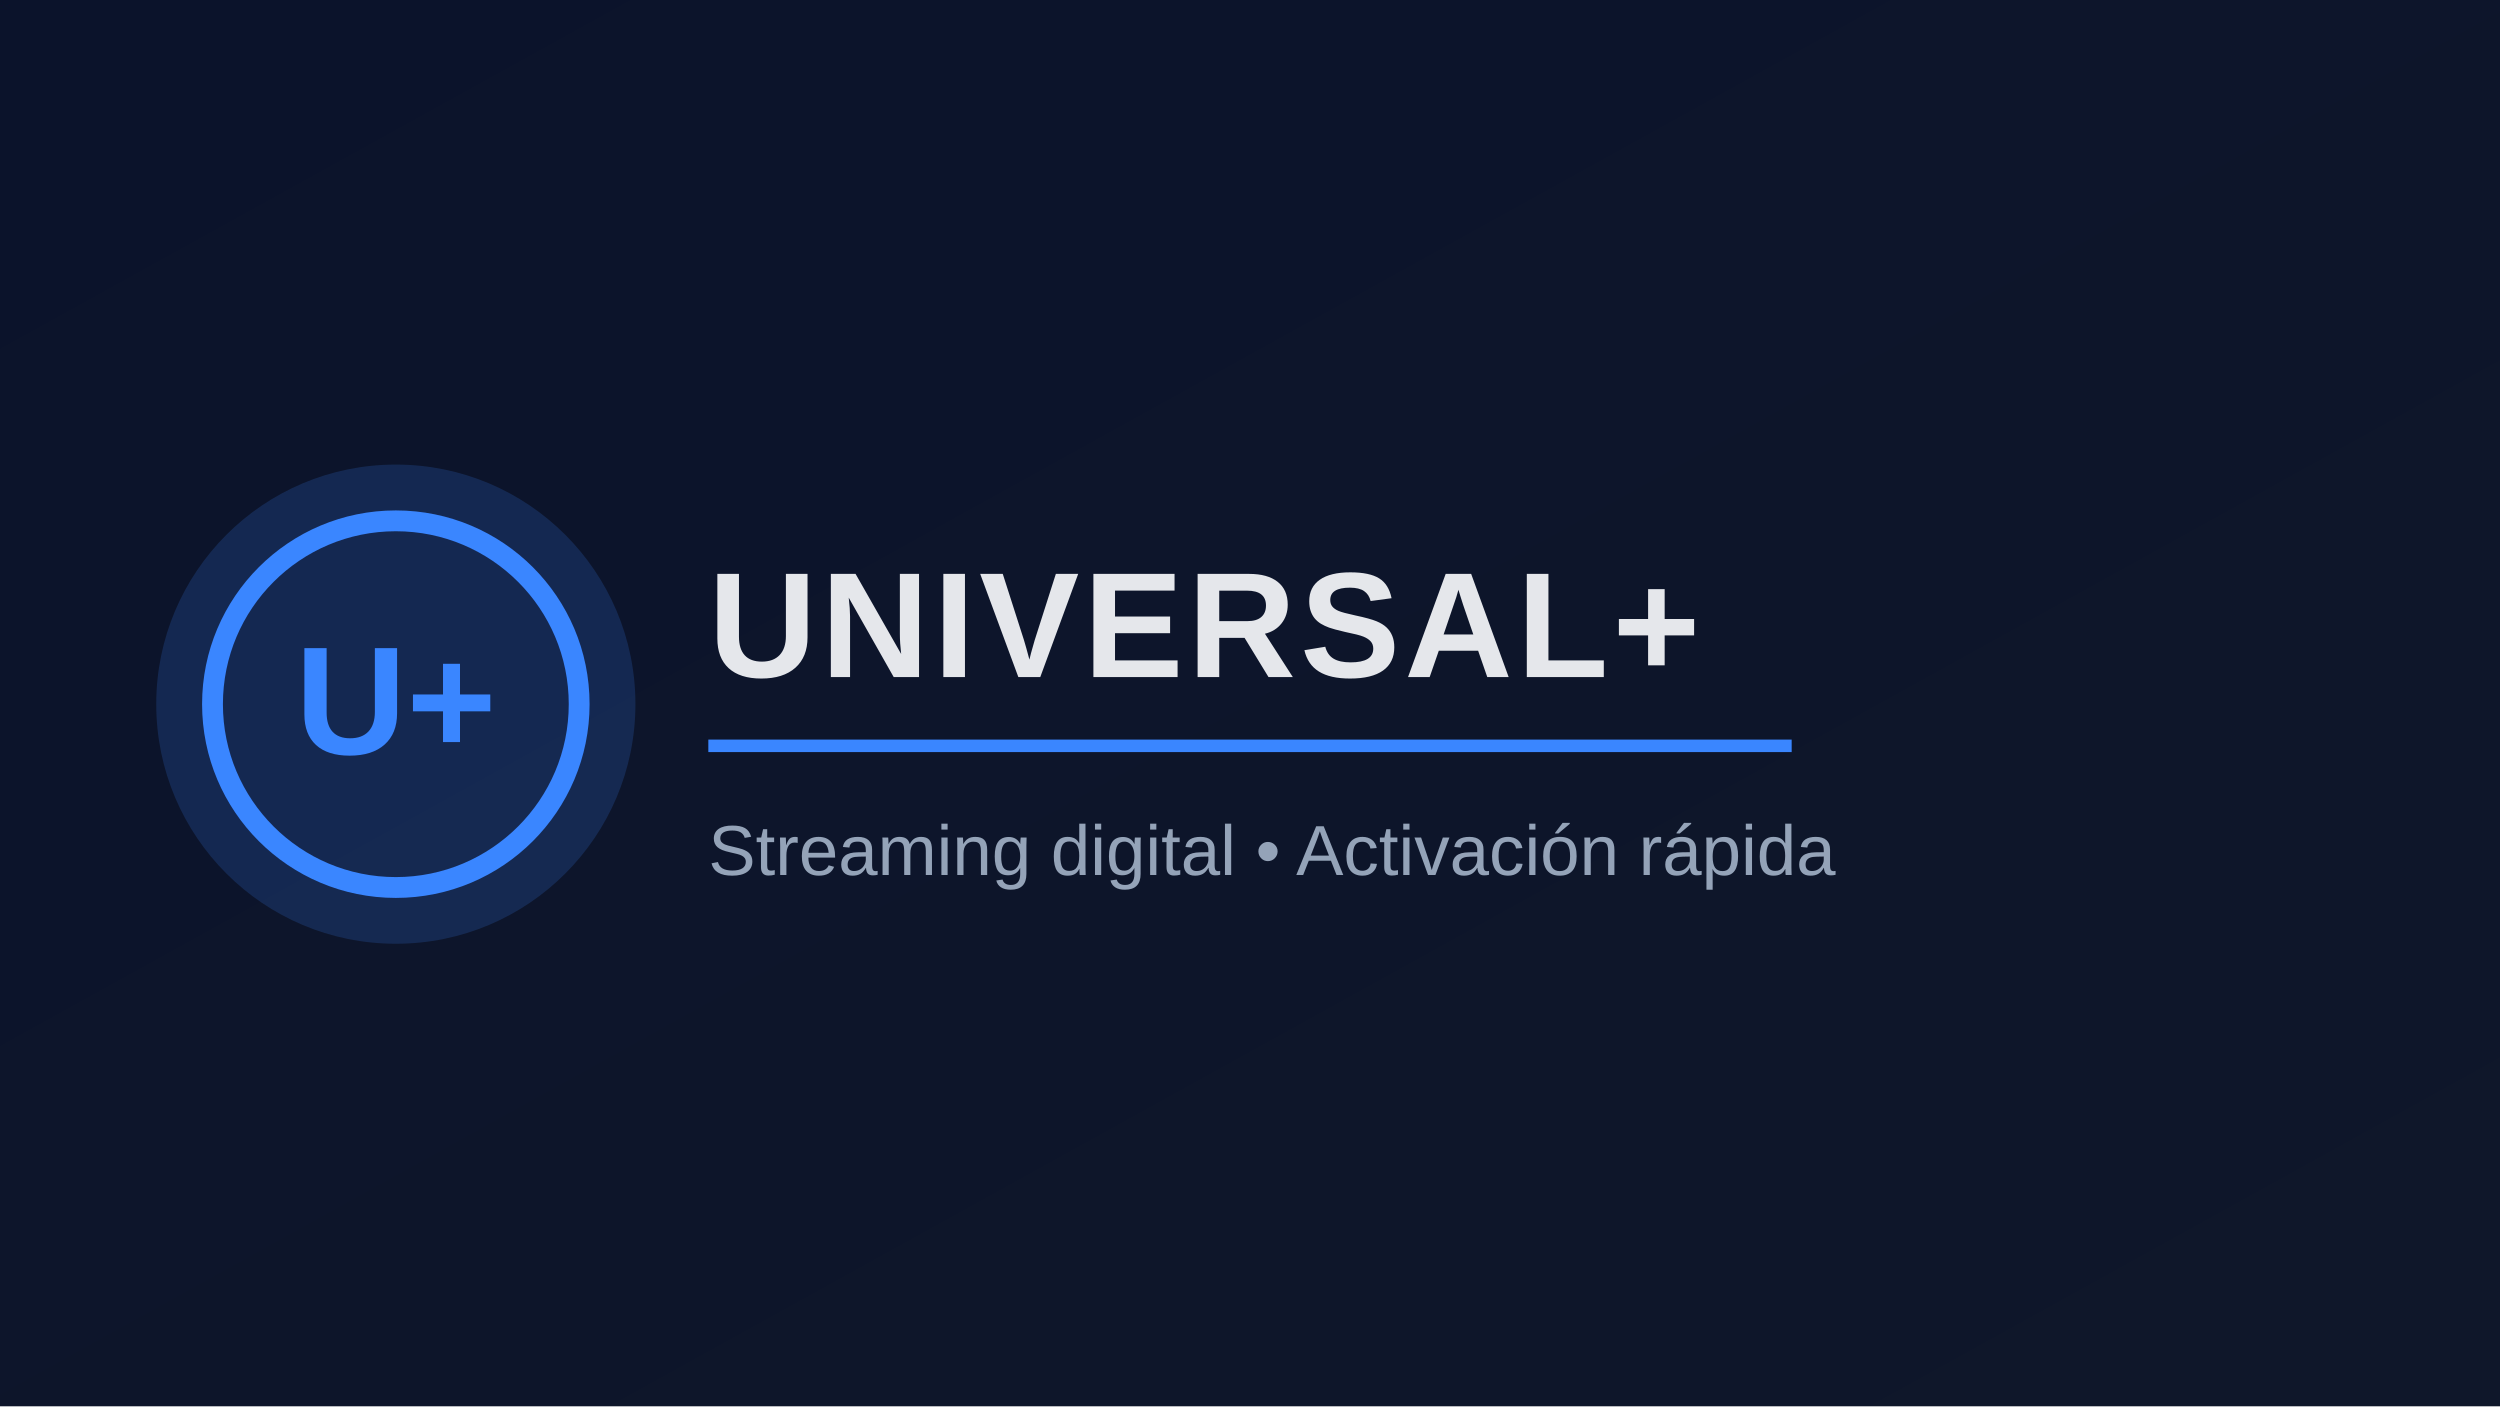
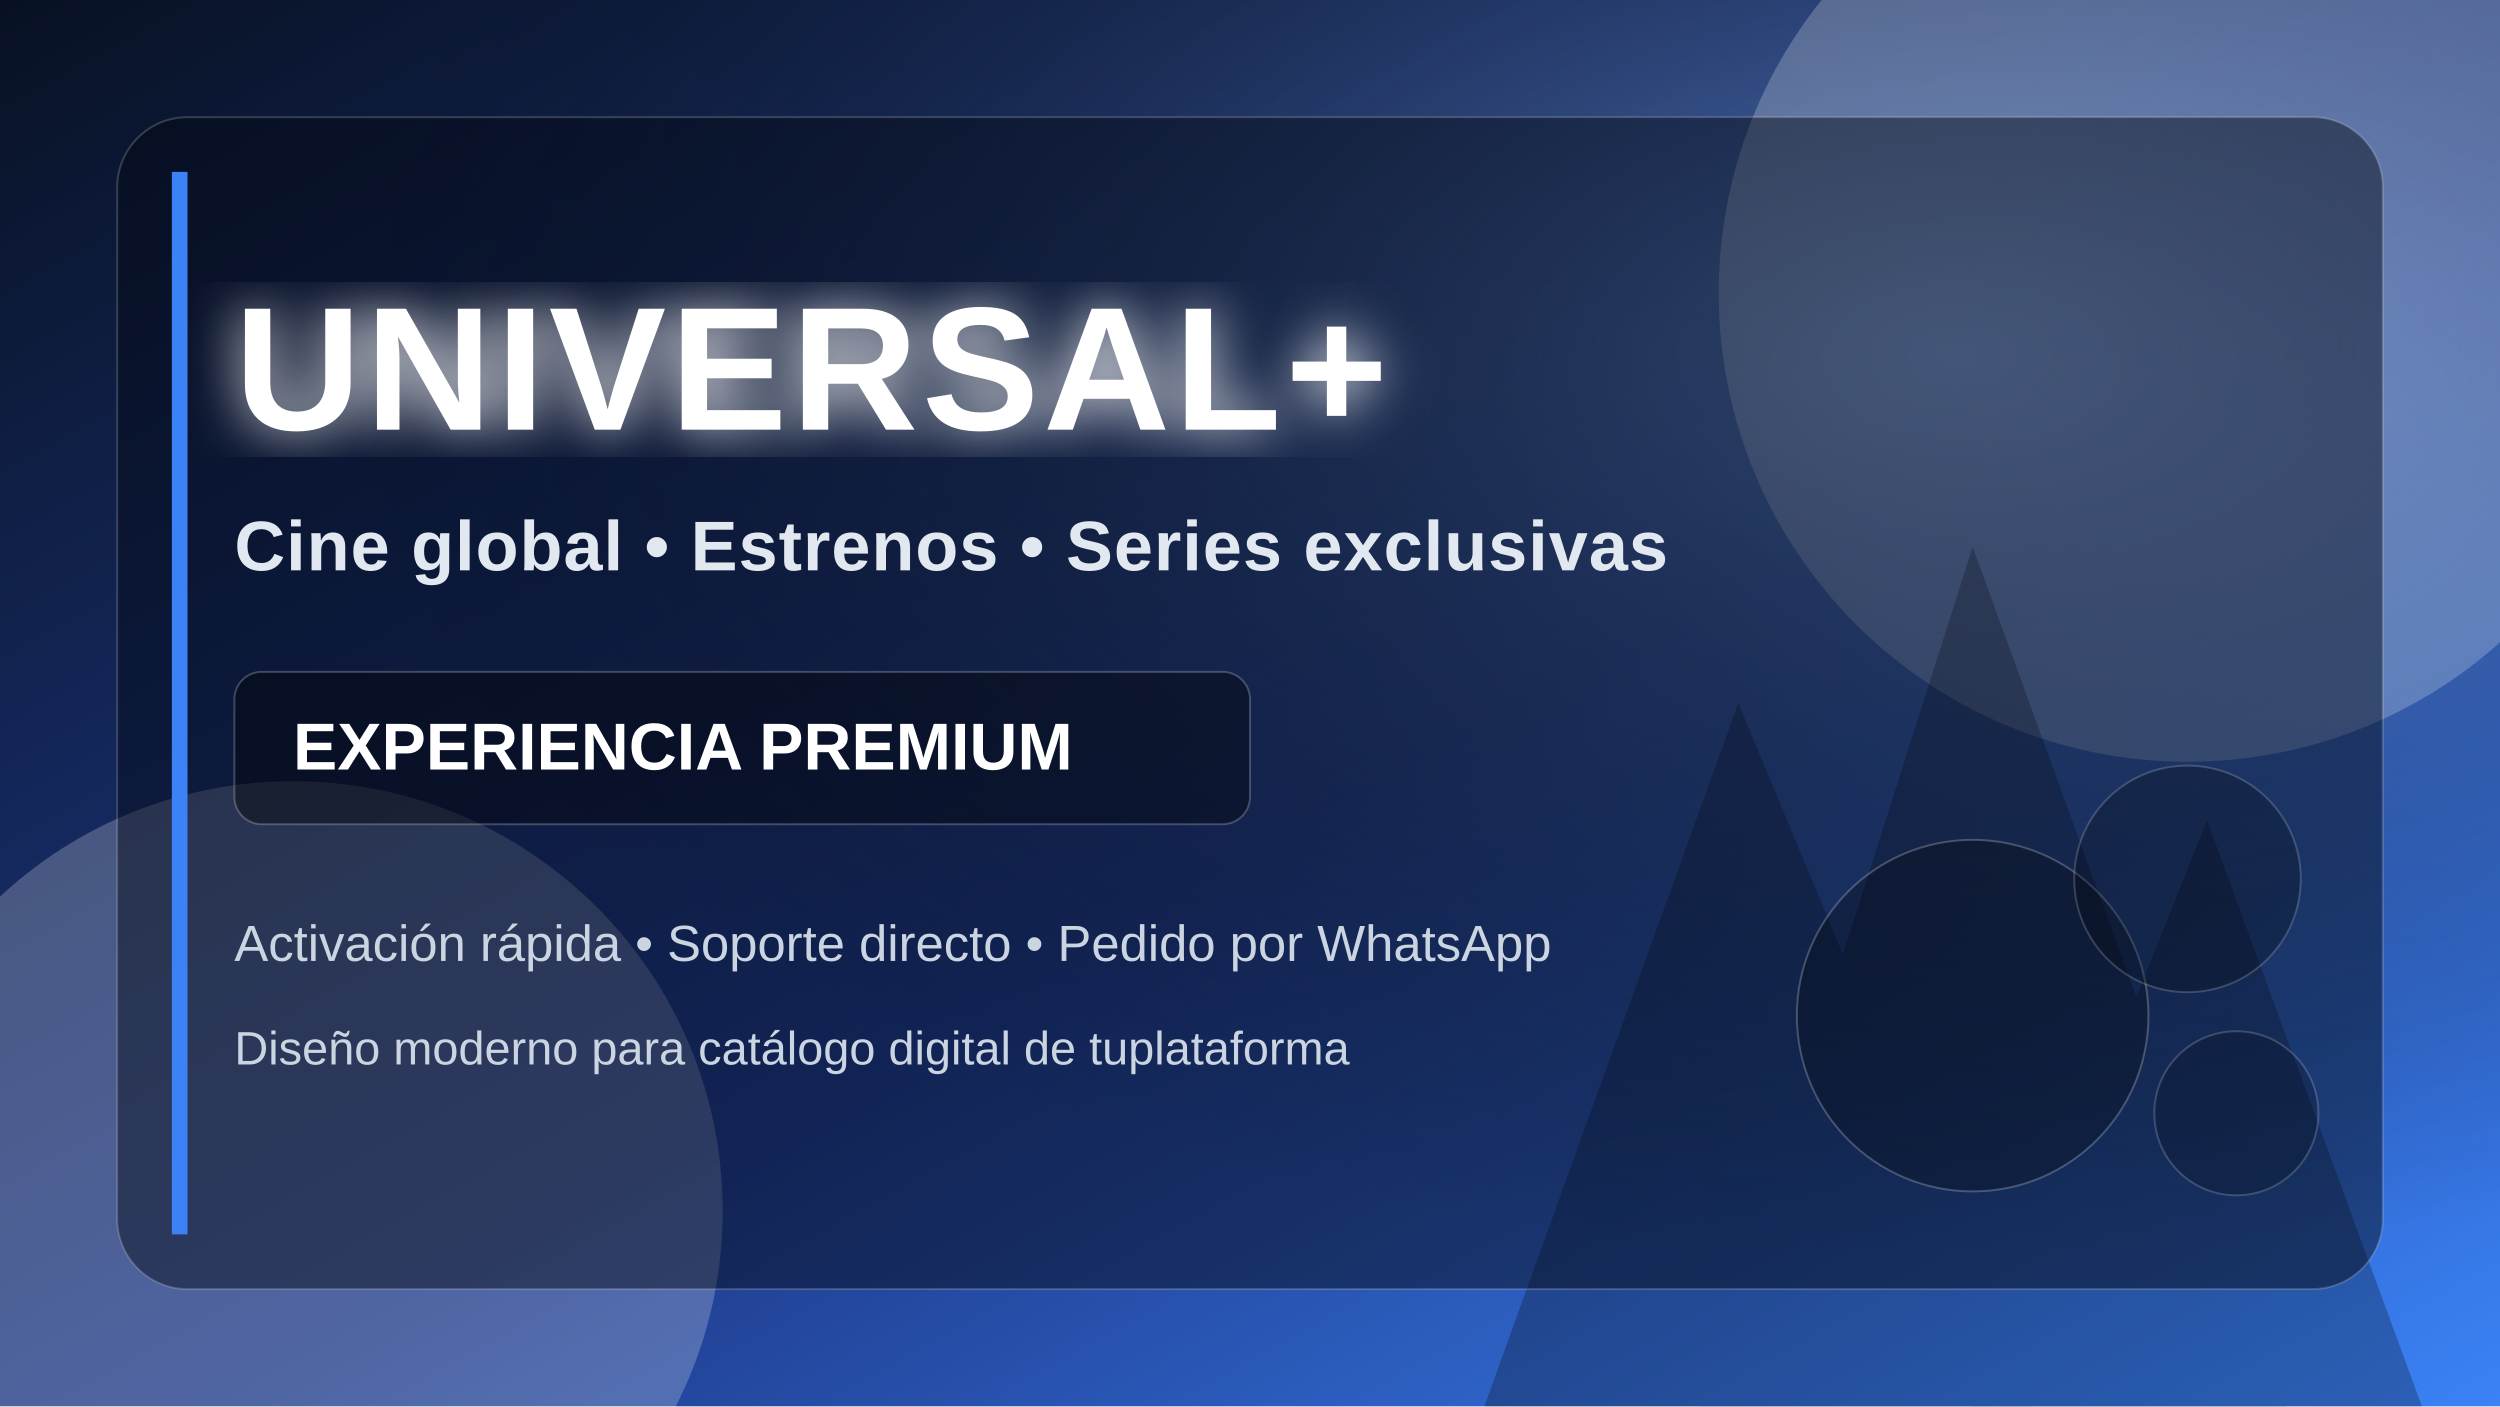
- <svg xmlns="http://www.w3.org/2000/svg" width="1200" height="675" viewBox="0 0 1200 675">
+ <svg xmlns="http://www.w3.org/2000/svg" width="1280" height="720" viewBox="0 0 1280 720" role="img" aria-label="UNIVERSAL+">
  <defs>
-     <linearGradient id="g" x1="0" y1="0" x2="1" y2="1">
-       <stop offset="0%" stop-color="#0B132B" />
-       <stop offset="100%" stop-color="#0F172A" />
+     <linearGradient id="bg" x1="0" y1="0" x2="1" y2="1">
+       <stop offset="0%" stop-color="#081123" />
+       <stop offset="55%" stop-color="#1E3A8A" />
+       <stop offset="100%" stop-color="#3B82F6" />
    </linearGradient>
+     <radialGradient id="glow" cx="78%" cy="25%" r="65%">
+       <stop offset="0%" stop-color="#93c5fd" stop-opacity="0.48" />
+       <stop offset="100%" stop-color="#000" stop-opacity="0" />
+     </radialGradient>
+     <filter id="softGlow" x="-20%" y="-20%" width="140%" height="140%">
+       <feGaussianBlur stdDeviation="14" result="blur" />
+       <feMerge>
+         <feMergeNode in="blur" />
+         <feMergeNode in="SourceGraphic" />
+       </feMerge>
+     </filter>
  </defs>
-   <rect width="1200" height="675" fill="url(#g)" />
-   <circle cx="190" cy="338" r="115" fill="#3A86FF" opacity="0.18" />
-   <circle cx="190" cy="338" r="88" fill="none" stroke="#3A86FF" stroke-width="10" />
-   <text x="190" y="362" text-anchor="middle" fill="#3A86FF" font-family="Arial Black, Arial" font-size="74" font-weight="900">U+</text>
-   <text x="340" y="325" fill="#E5E7EB" font-family="Arial Black, Arial" font-size="72" font-weight="900" letter-spacing="2">UNIVERSAL+</text>
-   <rect x="340" y="355" width="520" height="6" fill="#3A86FF" />
-   <text x="340" y="420" fill="#94A3B8" font-family="Arial, sans-serif" font-size="34">Streaming digital • Activación rápida</text>
+   <rect width="1280" height="720" fill="url(#bg)" />
+   <rect width="1280" height="720" fill="url(#glow)" />
+   <g opacity="0.22">
+     <circle cx="1120" cy="150" r="240" fill="#ffffff" />
+     <circle cx="150" cy="620" r="220" fill="#ffffff" />
+   </g>
+   <g opacity="0.25">
+     <polygon points="760,720 890,360 1040,720" fill="#000" />
+     <polygon points="870,720 1010,280 1170,720" fill="#000" />
+     <polygon points="1010,720 1130,420 1240,720" fill="#000" />
+   </g>
+   <rect x="60" y="60" width="1160" height="600" rx="36" fill="rgba(3,7,18,0.45)" stroke="rgba(255,255,255,0.18)" />
+   <rect x="88" y="88" width="8" height="544" fill="#3B82F6" />
+   <text x="120" y="220" fill="#fff" style="font-family:Arial,Helvetica,sans-serif;font-weight:900;font-size:90px;letter-spacing:2px;" filter="url(#softGlow)">UNIVERSAL+</text>
+   <text x="120" y="292" fill="#e2e8f0" style="font-family:Arial,Helvetica,sans-serif;font-weight:700;font-size:36px;letter-spacing:.5px;">Cine global • Estrenos • Series exclusivas</text>
+   <rect x="120" y="344" width="520" height="78" rx="14" fill="rgba(0,0,0,0.38)" stroke="rgba(255,255,255,0.22)" />
+   <text x="150" y="394" fill="#fff" style="font-family:Arial,Helvetica,sans-serif;font-weight:800;font-size:34px;">EXPERIENCIA PREMIUM</text>
+   <text x="120" y="492" fill="#cbd5e1" style="font-family:Arial,Helvetica,sans-serif;font-size:26px;">Activación rápida • Soporte directo • Pedido por WhatsApp</text>
+   <text x="120" y="545" fill="#cbd5e1" style="font-family:Arial,Helvetica,sans-serif;font-size:24px;">Diseño moderno para catálogo digital de tuplataforma</text>
+   <g opacity="0.9">
+     <circle cx="1010" cy="520" r="90" fill="rgba(0,0,0,0.3)" stroke="rgba(255,255,255,0.25)" />
+     <circle cx="1120" cy="450" r="58" fill="rgba(0,0,0,0.28)" stroke="rgba(255,255,255,0.2)" />
+     <circle cx="1145" cy="570" r="42" fill="rgba(0,0,0,0.22)" stroke="rgba(255,255,255,0.2)" />
+   </g>
</svg>
